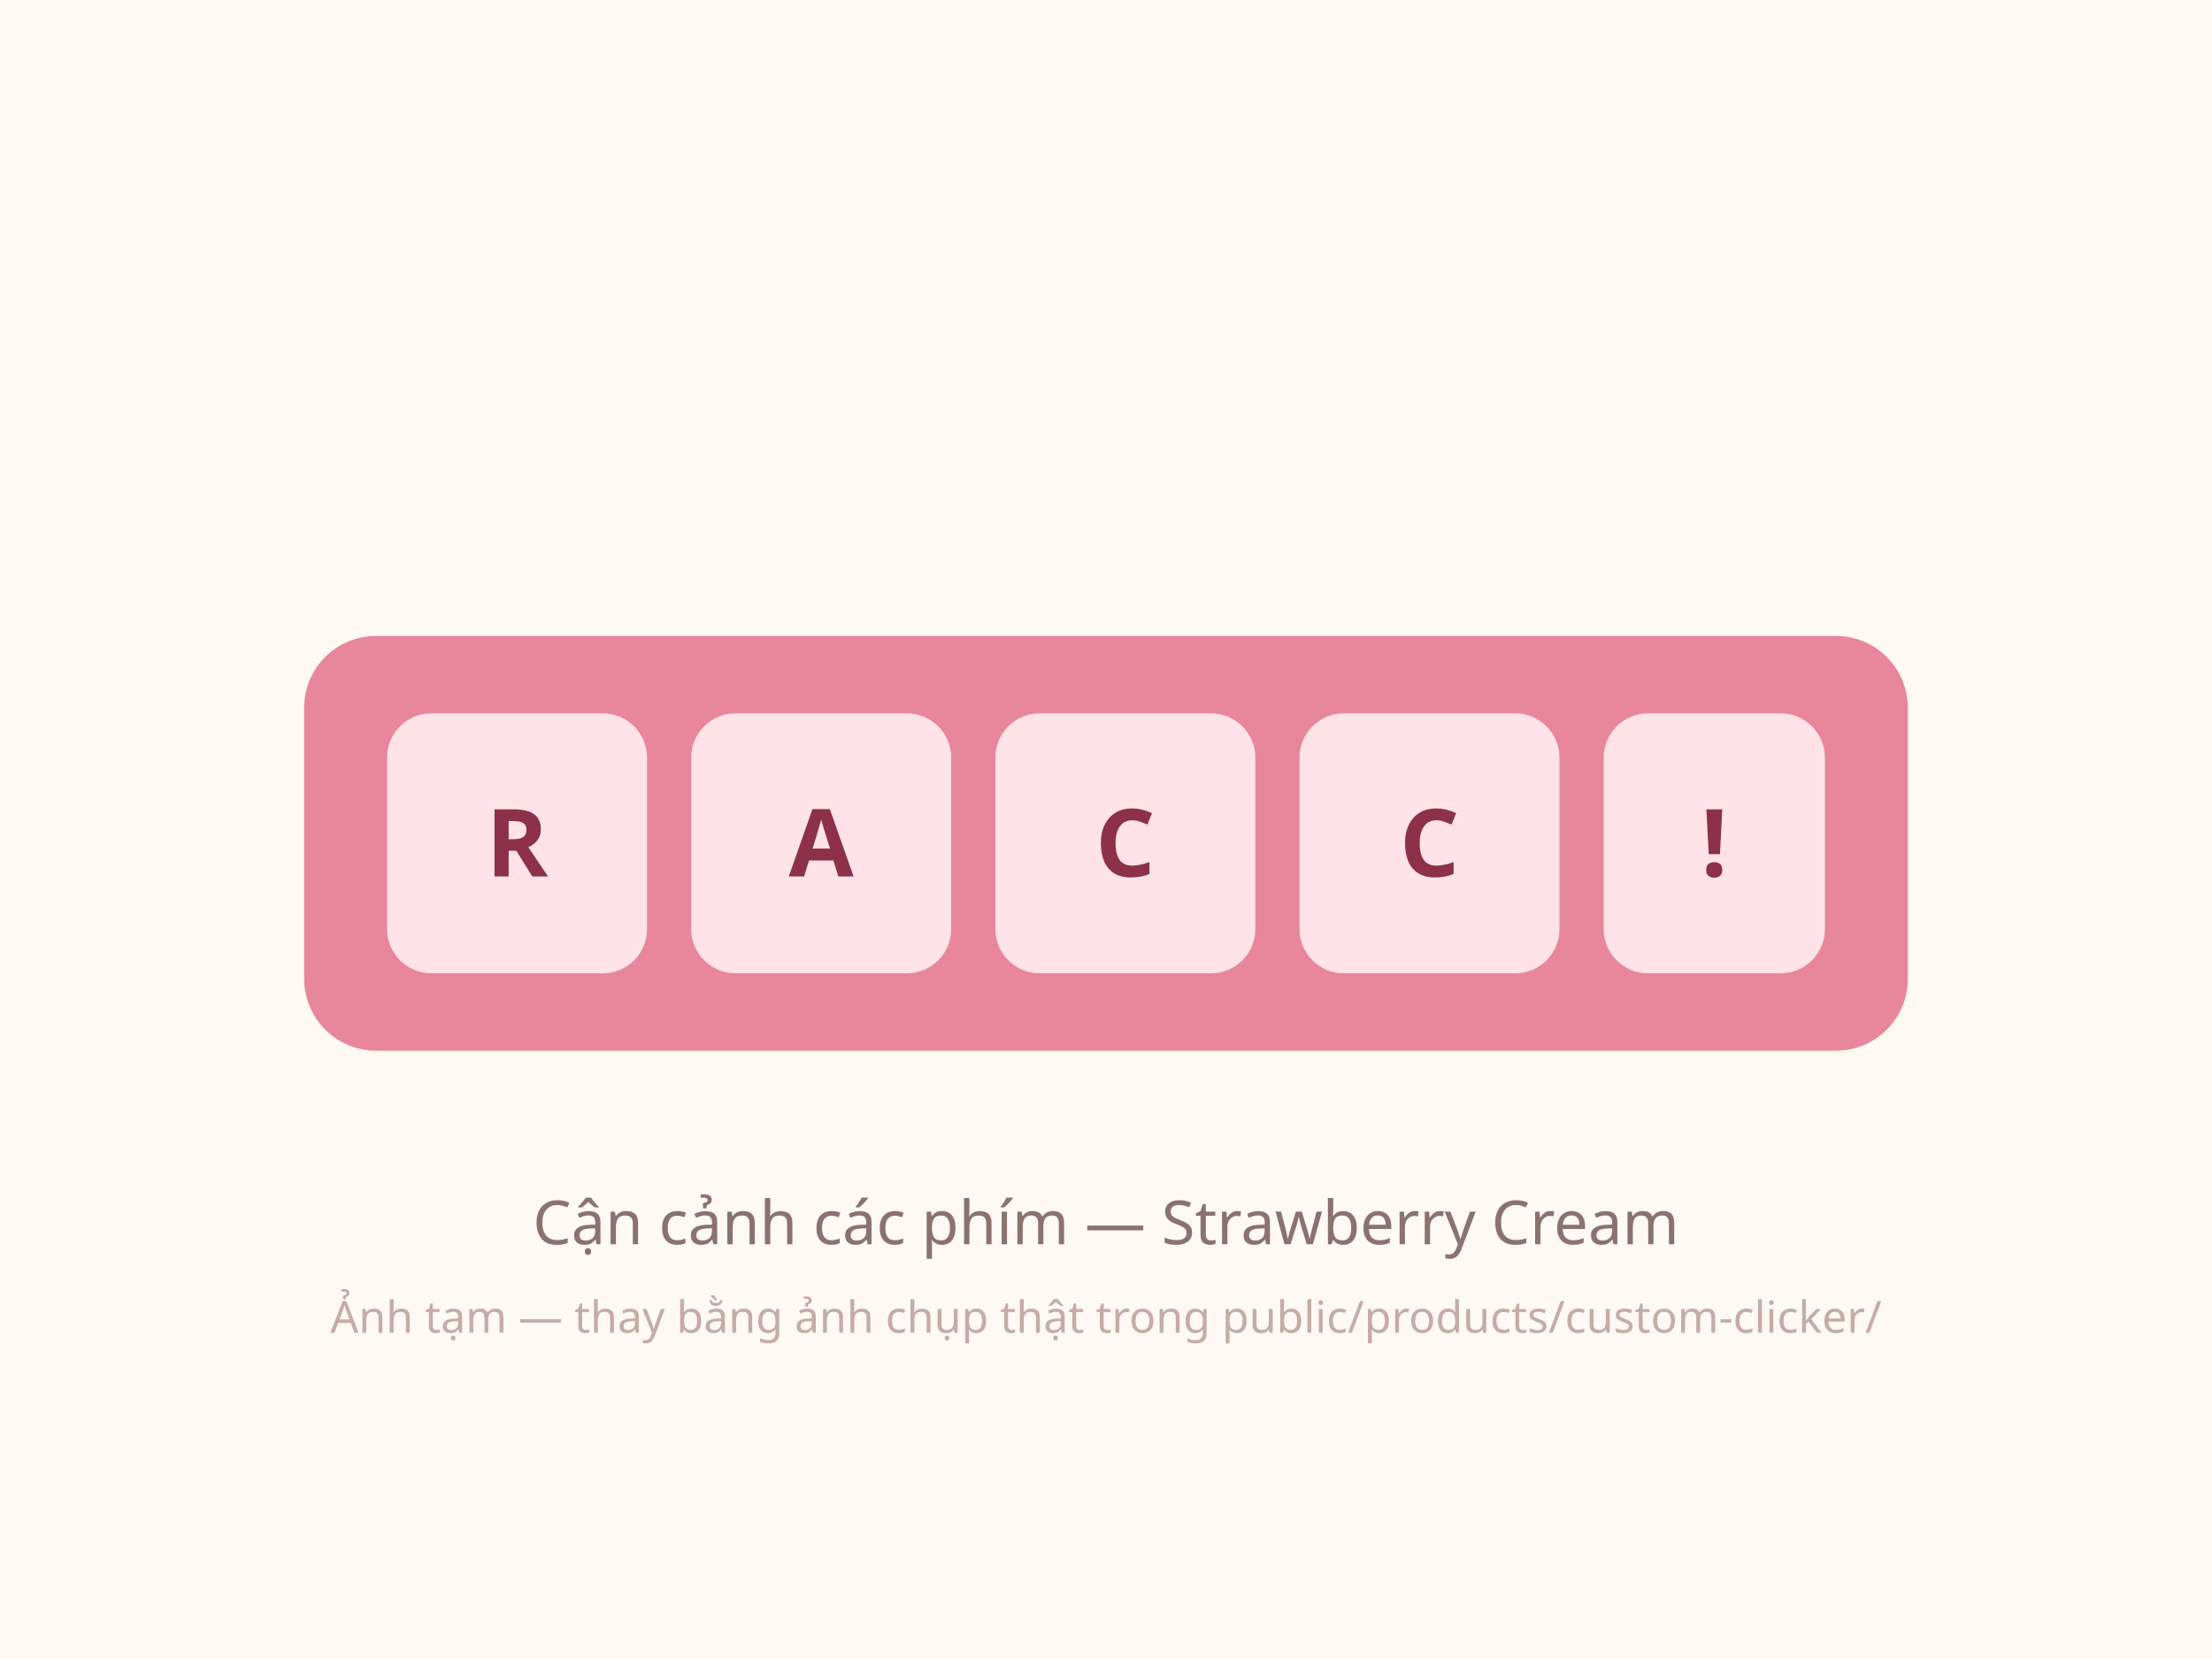
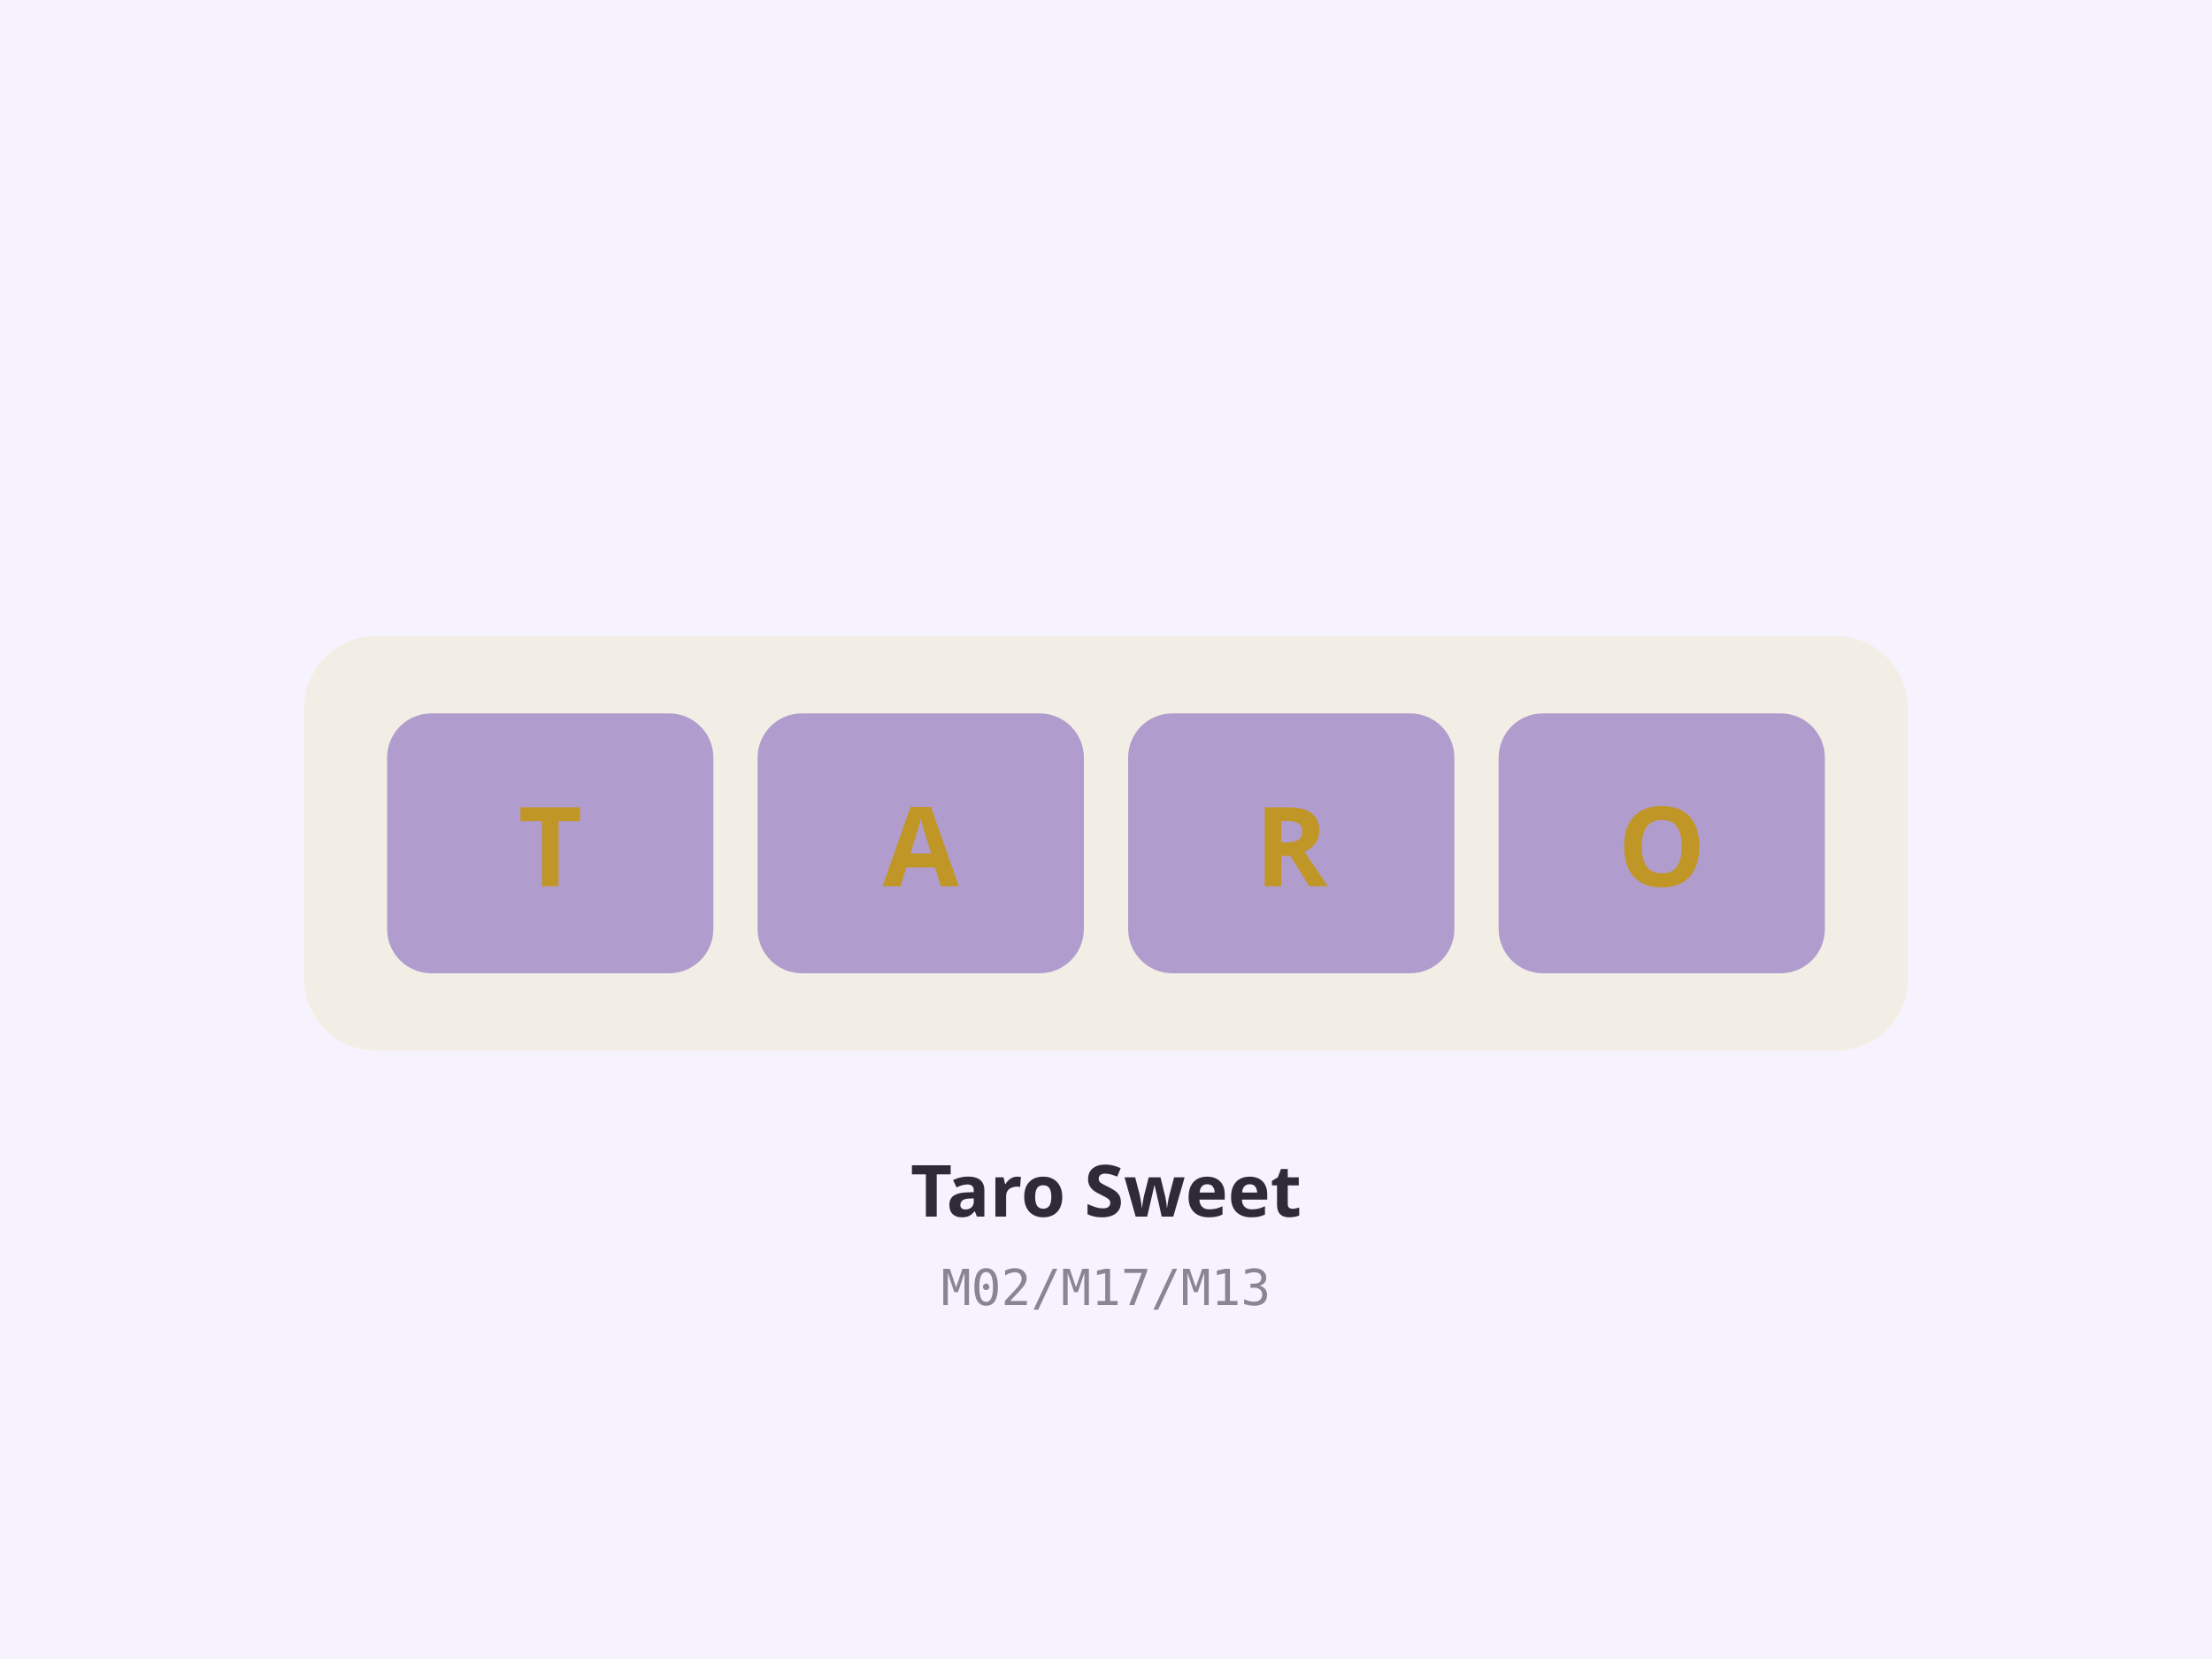
- <svg xmlns="http://www.w3.org/2000/svg" viewBox="0 0 800 600" width="800" height="600" role="img" aria-label="Cận cảnh các phím — Strawberry Cream">
-   <rect width="800" height="600" fill="#FFF9F3" />
-   <rect x="110" y="230" width="580" height="150" rx="26" fill="#E8879B" />
-   <g fill="#FFE3E8">
-     <rect x="140" y="258" width="94" height="94" rx="16" />
-     <rect x="250" y="258" width="94" height="94" rx="16" />
-     <rect x="360" y="258" width="94" height="94" rx="16" />
-     <rect x="470" y="258" width="94" height="94" rx="16" />
-     <rect x="580" y="258" width="80" height="94" rx="16" />
-   </g>
-   <g fill="#8C3149" font-family="sans-serif" font-size="34" font-weight="700" text-anchor="middle">
-     <text x="187" y="317">R</text>
-     <text x="297" y="317">A</text>
-     <text x="407" y="317">C</text>
-     <text x="517" y="317">C</text>
-     <text x="620" y="317">!</text>
-   </g>
-   <text x="400" y="450" font-family="sans-serif" font-size="22" fill="#8A736E" text-anchor="middle">Cận cảnh các phím — Strawberry Cream</text>
-   <text x="400" y="482" font-family="sans-serif" font-size="16" fill="#C4ADA6" text-anchor="middle">Ảnh tạm — thay bằng ảnh chụp thật trong public/products/custom-clicker/</text>
+ <svg xmlns="http://www.w3.org/2000/svg" viewBox="0 0 800 600" width="800" height="600" role="img" aria-label="Custom Clicker — bộ màu Taro Sweet">
+   <rect width="800" height="600" fill="#F7F3FE" />
+   <rect x="110" y="230" width="580" height="150" rx="26" fill="#F3EEE5" />
+   <rect x="140.0" y="258" width="118.0" height="94" rx="16" fill="#B19CCE" />
+   <text x="199.0" y="305" text-anchor="middle" dominant-baseline="central" font-family="Be Vietnam Pro, sans-serif" font-weight="700" font-size="40" fill="#C09726">T</text>
+   <rect x="274.0" y="258" width="118.0" height="94" rx="16" fill="#B19CCE" />
+   <text x="333.0" y="305" text-anchor="middle" dominant-baseline="central" font-family="Be Vietnam Pro, sans-serif" font-weight="700" font-size="40" fill="#C09726">A</text>
+   <rect x="408.0" y="258" width="118.0" height="94" rx="16" fill="#B19CCE" />
+   <text x="467.0" y="305" text-anchor="middle" dominant-baseline="central" font-family="Be Vietnam Pro, sans-serif" font-weight="700" font-size="40" fill="#C09726">R</text>
+   <rect x="542.0" y="258" width="118.0" height="94" rx="16" fill="#B19CCE" />
+   <text x="601.0" y="305" text-anchor="middle" dominant-baseline="central" font-family="Be Vietnam Pro, sans-serif" font-weight="700" font-size="40" fill="#C09726">O</text>
+   <text x="400" y="440" text-anchor="middle" font-family="Be Vietnam Pro, sans-serif" font-size="26" font-weight="700" fill="#2F2A38">Taro Sweet</text>
+   <text x="400" y="472" text-anchor="middle" font-family="monospace" font-size="18" fill="#8B8494">M02/M17/M13</text>
</svg>
